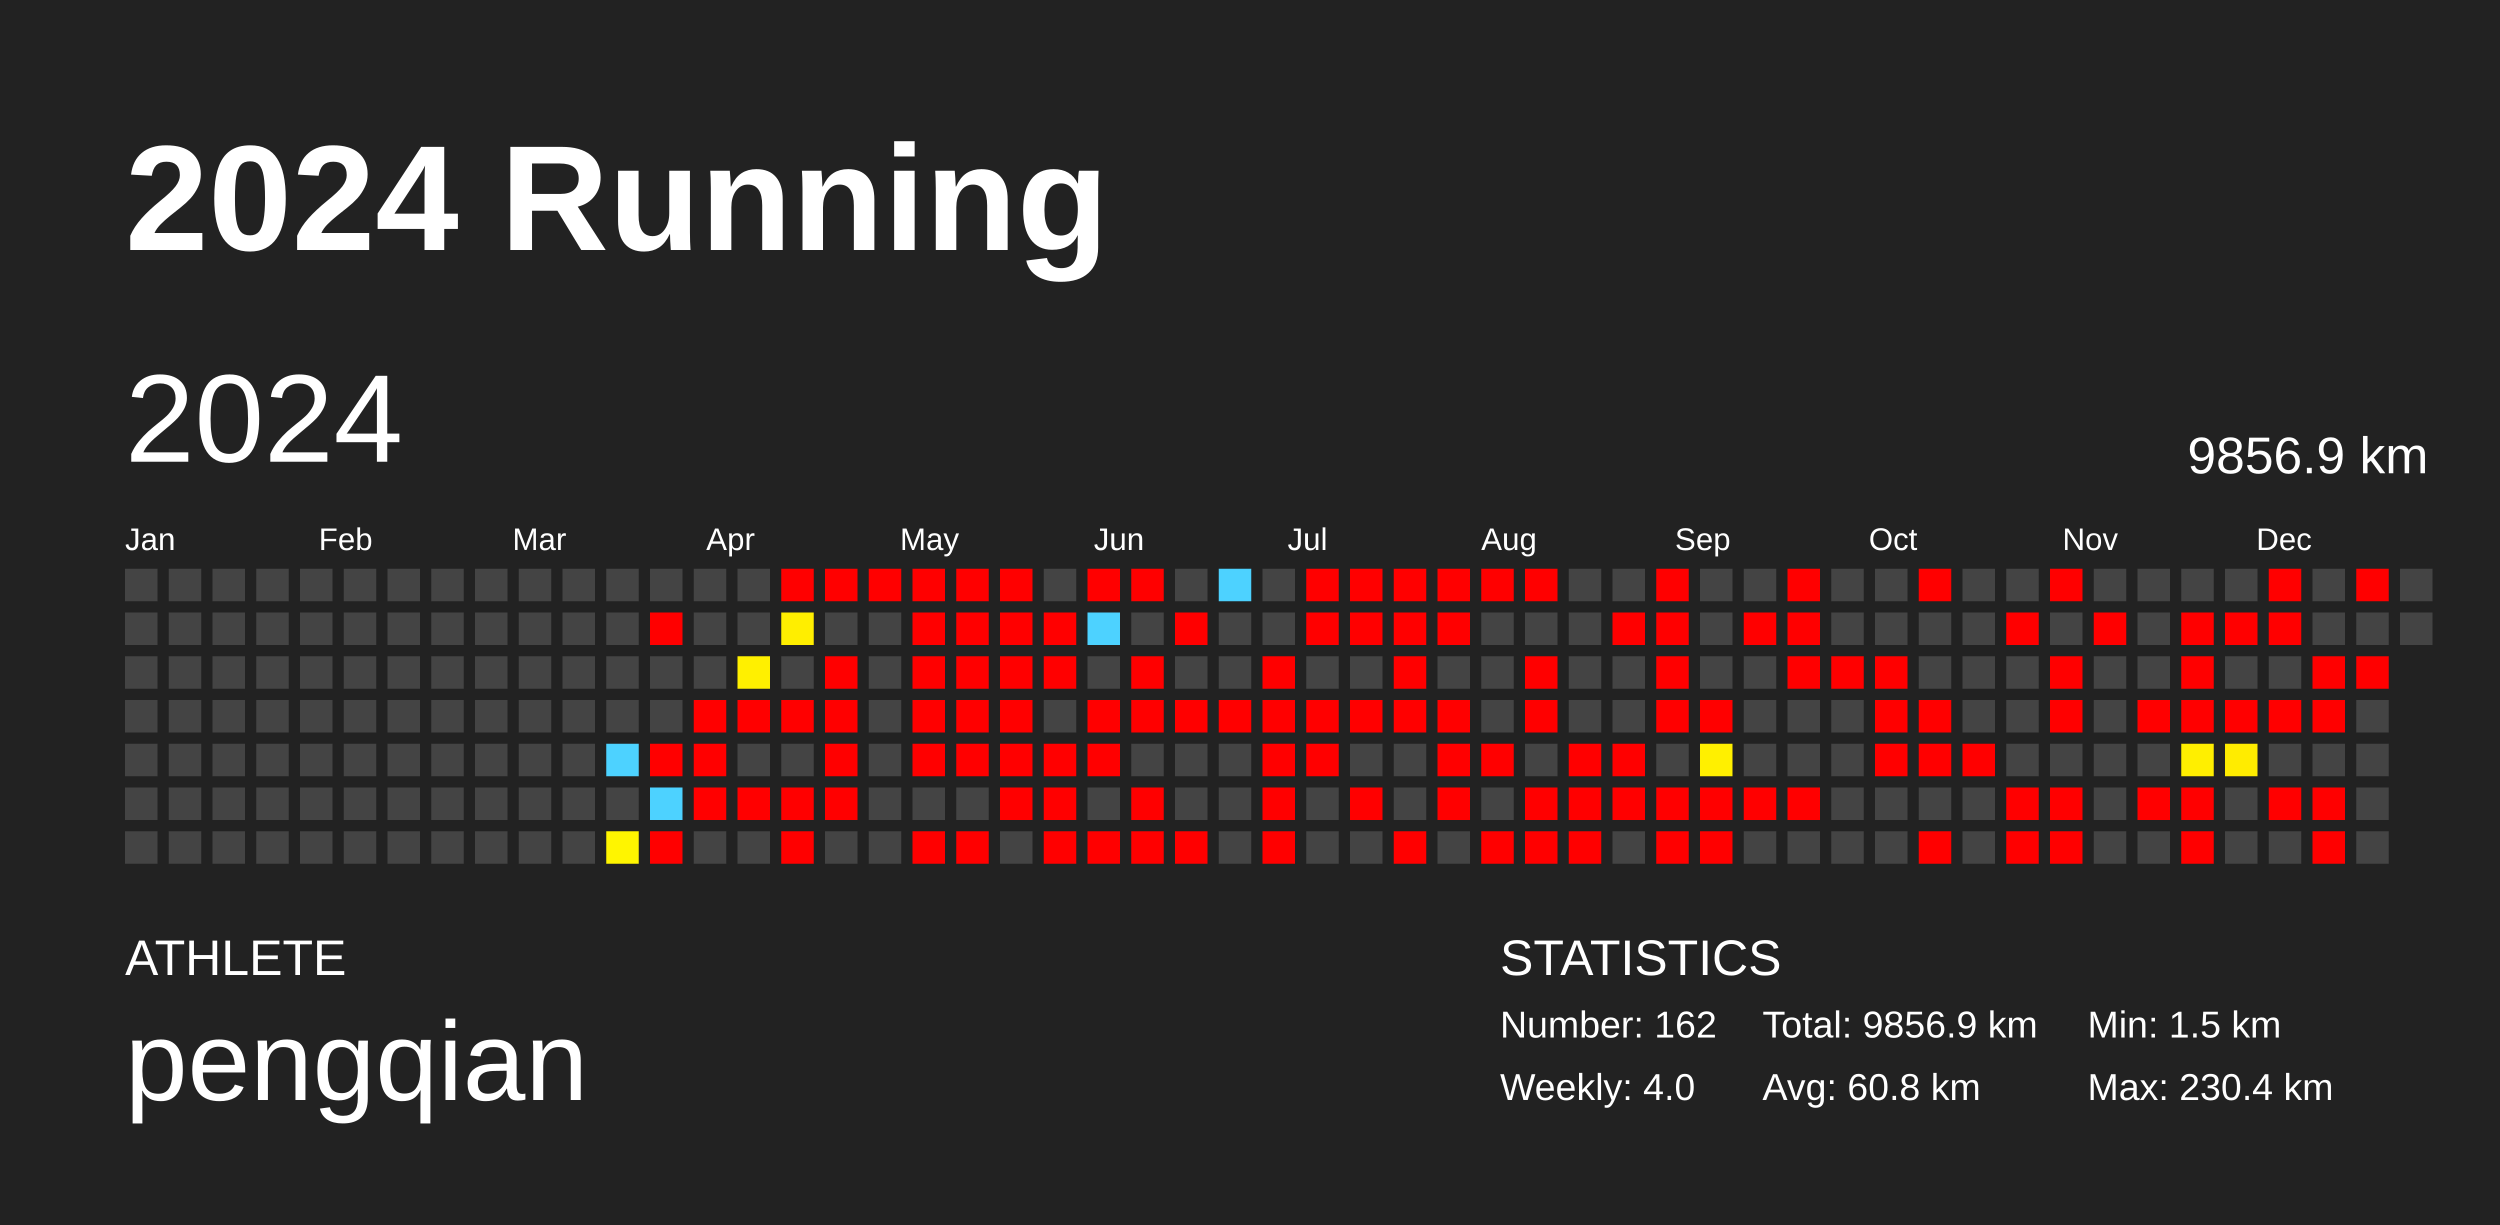
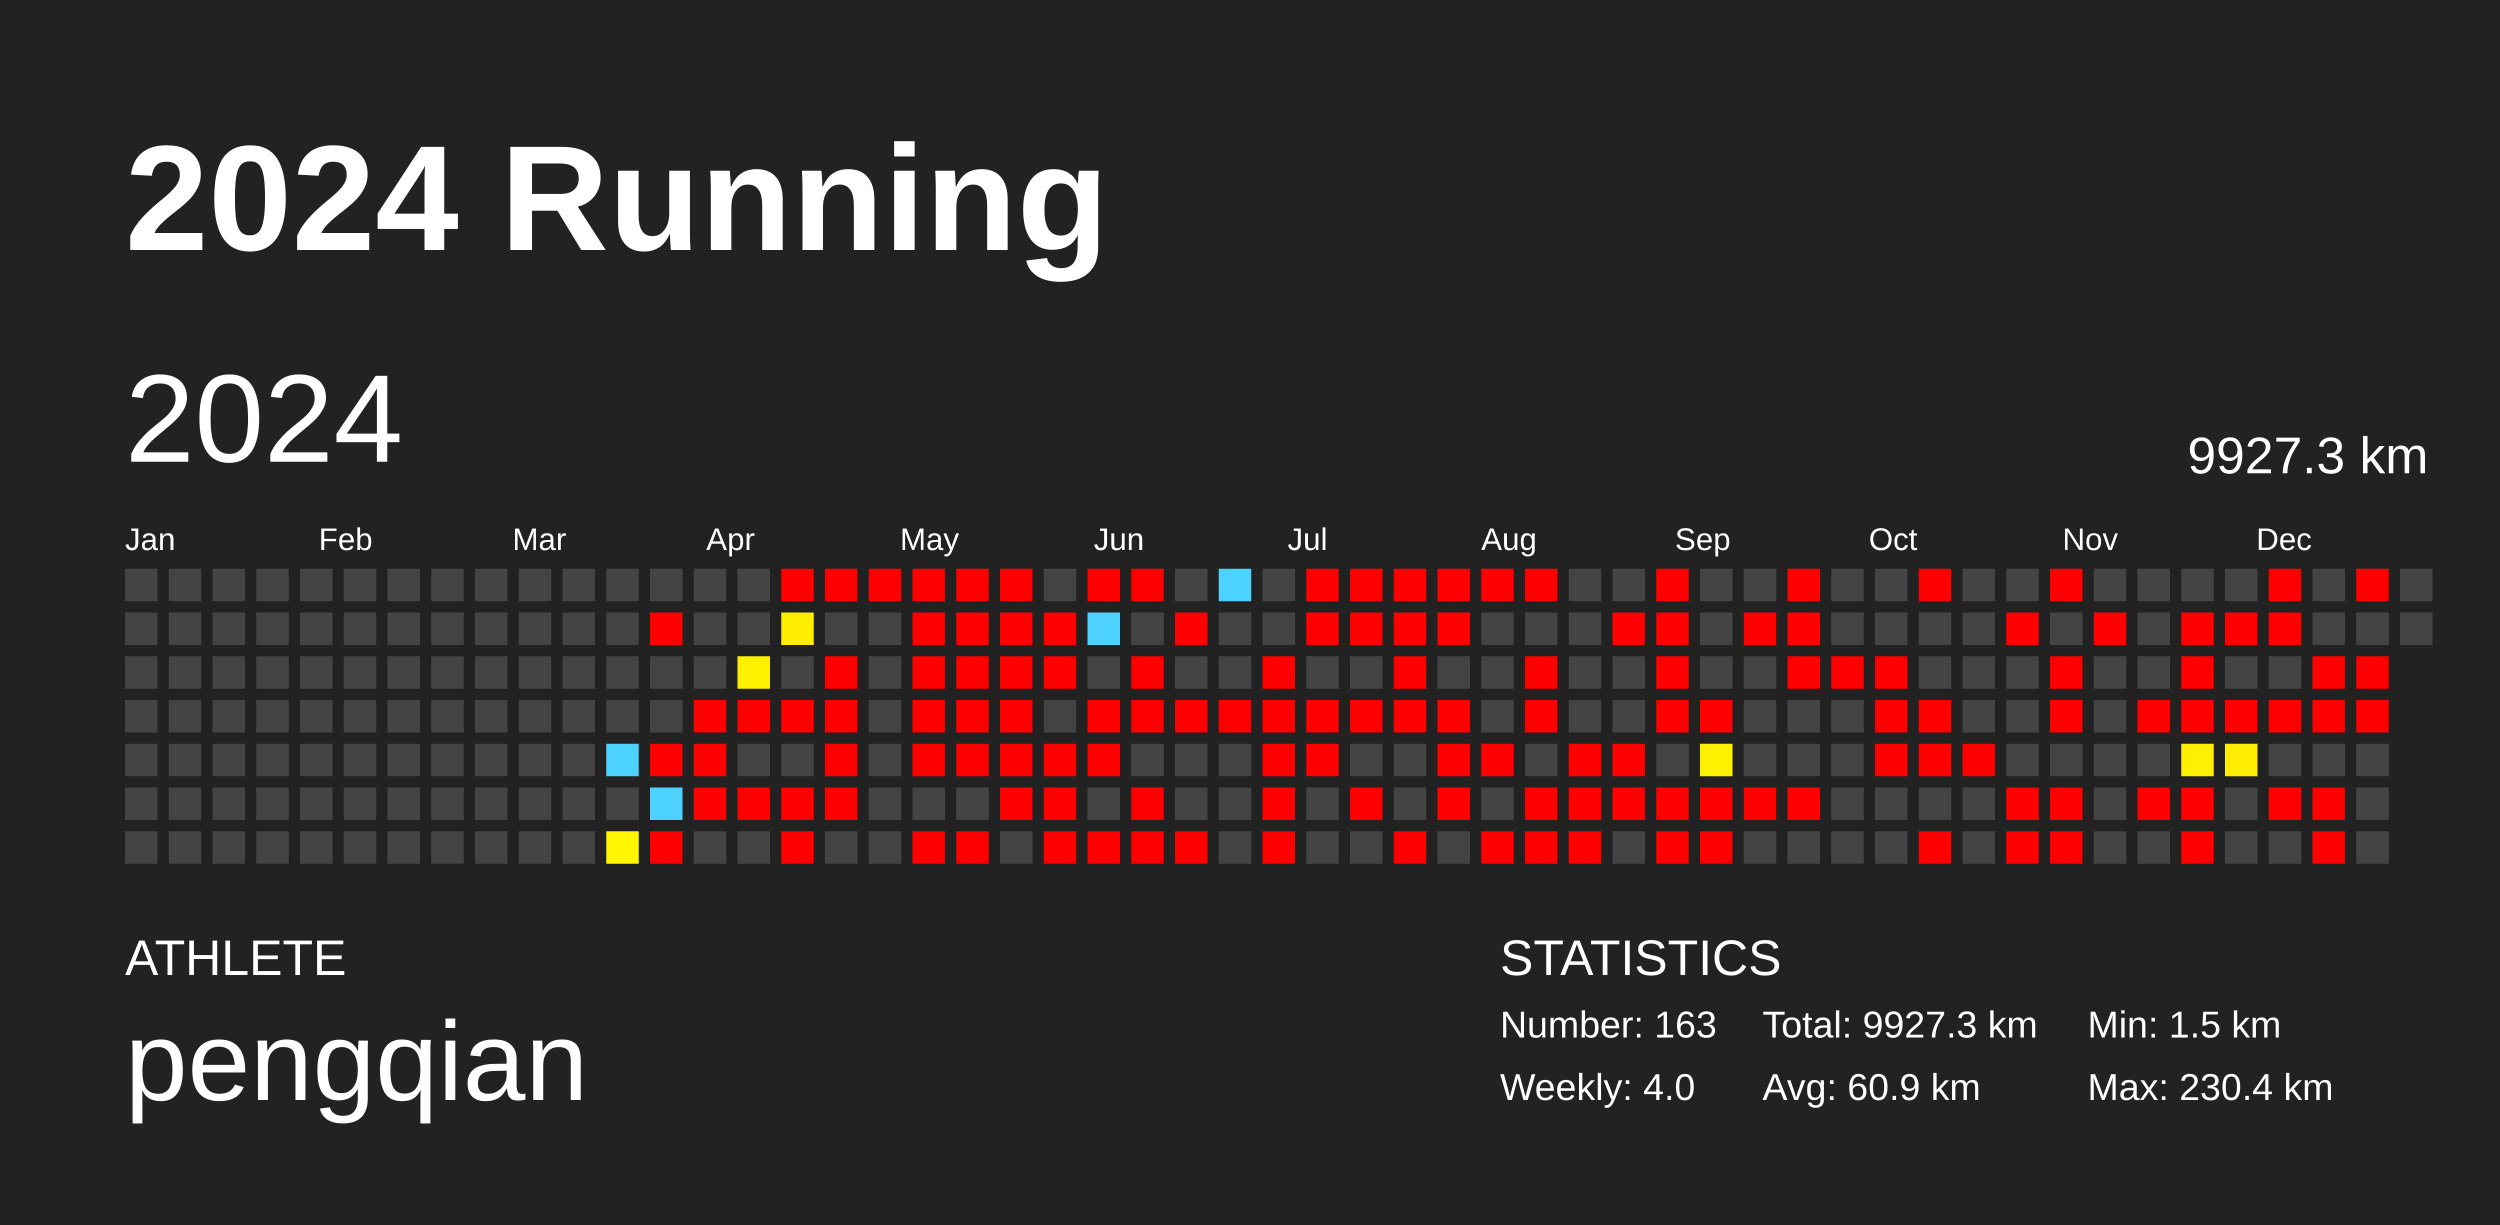
<svg xmlns="http://www.w3.org/2000/svg" baseProfile="full" height="98mm" version="1.1" viewBox="0,0,200,98" width="200mm">
  <defs />
  <rect fill="#222222" height="98" width="200" x="0" y="0" />
  <text fill="#FFFFFF" style="font-size:12px; font-family:Arial; font-weight:bold;" x="10" y="20">2024 Running</text>
  <text fill="#FFFFFF" style="font-size:4px; font-family:Arial" x="10" y="78">ATHLETE</text>
  <text fill="#FFFFFF" style="font-size:9px; font-family:Arial" x="10" y="88">pengqian</text>
  <text fill="#FFFFFF" style="font-size:4px; font-family:Arial" x="120" y="78">STATISTICS</text>
-   <text fill="#FFFFFF" style="font-size:3px; font-family:Arial" x="120" y="83">Number: 162</text>
+   <text fill="#FFFFFF" style="font-size:3px; font-family:Arial" x="120" y="83">Number: 163</text>
  <text fill="#FFFFFF" style="font-size:3px; font-family:Arial" x="120" y="88">Weekly: 4.0</text>
-   <text fill="#FFFFFF" style="font-size:3px; font-family:Arial" x="141" y="83">Total: 9856.9 km</text>
-   <text fill="#FFFFFF" style="font-size:3px; font-family:Arial" x="141" y="88">Avg: 60.8 km</text>
+   <text fill="#FFFFFF" style="font-size:3px; font-family:Arial" x="141" y="83">Total: 9927.3 km</text>
+   <text fill="#FFFFFF" style="font-size:3px; font-family:Arial" x="141" y="88">Avg: 60.9 km</text>
  <text fill="#FFFFFF" style="font-size:3px; font-family:Arial" x="167" y="83">Min: 1.5 km</text>
  <text fill="#FFFFFF" style="font-size:3px; font-family:Arial" x="167" y="88">Max: 230.4 km</text>
  <text dominant-baseline="hanging" fill="#FFFFFF" style="font-size:10.0px; font-family:Arial;" x="10" y="30">2024</text>
-   <text dominant-baseline="hanging" fill="#FFFFFF" style="font-size:4.125px; font-family:Arial;" x="175" y="35">9856.9 km</text>
+   <text dominant-baseline="hanging" fill="#FFFFFF" style="font-size:4.125px; font-family:Arial;" x="175" y="35">9927.3 km</text>
  <text fill="#FFFFFF" style="font-size:2.5px; font-family:Arial" x="10.0" y="44">Jan</text>
  <text fill="#FFFFFF" style="font-size:2.5px; font-family:Arial" x="25.5" y="44">Feb</text>
  <text fill="#FFFFFF" style="font-size:2.5px; font-family:Arial" x="41.0" y="44">Mar</text>
  <text fill="#FFFFFF" style="font-size:2.5px; font-family:Arial" x="56.5" y="44">Apr</text>
  <text fill="#FFFFFF" style="font-size:2.5px; font-family:Arial" x="72.0" y="44">May</text>
  <text fill="#FFFFFF" style="font-size:2.5px; font-family:Arial" x="87.5" y="44">Jun</text>
  <text fill="#FFFFFF" style="font-size:2.5px; font-family:Arial" x="103.0" y="44">Jul</text>
  <text fill="#FFFFFF" style="font-size:2.5px; font-family:Arial" x="118.5" y="44">Aug</text>
  <text fill="#FFFFFF" style="font-size:2.5px; font-family:Arial" x="134.0" y="44">Sep</text>
  <text fill="#FFFFFF" style="font-size:2.5px; font-family:Arial" x="149.5" y="44">Oct</text>
  <text fill="#FFFFFF" style="font-size:2.5px; font-family:Arial" x="165.0" y="44">Nov</text>
  <text fill="#FFFFFF" style="font-size:2.5px; font-family:Arial" x="180.5" y="44">Dec</text>
  <rect fill="#444444" height="2.6" width="2.6" x="10.0" y="45.5" />
  <rect fill="#444444" height="2.6" width="2.6" x="10.0" y="49.0" />
  <rect fill="#444444" height="2.6" width="2.6" x="10.0" y="52.5" />
  <rect fill="#444444" height="2.6" width="2.6" x="10.0" y="56.0" />
  <rect fill="#444444" height="2.6" width="2.6" x="10.0" y="59.5" />
  <rect fill="#444444" height="2.6" width="2.6" x="10.0" y="63.0" />
  <rect fill="#444444" height="2.6" width="2.6" x="10.0" y="66.5" />
  <rect fill="#444444" height="2.6" width="2.6" x="13.5" y="45.5" />
  <rect fill="#444444" height="2.6" width="2.6" x="13.5" y="49.0" />
  <rect fill="#444444" height="2.6" width="2.6" x="13.5" y="52.5" />
  <rect fill="#444444" height="2.6" width="2.6" x="13.5" y="56.0" />
  <rect fill="#444444" height="2.6" width="2.6" x="13.5" y="59.5" />
  <rect fill="#444444" height="2.6" width="2.6" x="13.5" y="63.0" />
  <rect fill="#444444" height="2.6" width="2.6" x="13.5" y="66.5" />
  <rect fill="#444444" height="2.6" width="2.6" x="17.0" y="45.5" />
  <rect fill="#444444" height="2.6" width="2.6" x="17.0" y="49.0" />
  <rect fill="#444444" height="2.6" width="2.6" x="17.0" y="52.5" />
  <rect fill="#444444" height="2.6" width="2.6" x="17.0" y="56.0" />
  <rect fill="#444444" height="2.6" width="2.6" x="17.0" y="59.5" />
  <rect fill="#444444" height="2.6" width="2.6" x="17.0" y="63.0" />
  <rect fill="#444444" height="2.6" width="2.6" x="17.0" y="66.5" />
  <rect fill="#444444" height="2.6" width="2.6" x="20.5" y="45.5" />
  <rect fill="#444444" height="2.6" width="2.6" x="20.5" y="49.0" />
  <rect fill="#444444" height="2.6" width="2.6" x="20.5" y="52.5" />
  <rect fill="#444444" height="2.6" width="2.6" x="20.5" y="56.0" />
  <rect fill="#444444" height="2.6" width="2.6" x="20.5" y="59.5" />
  <rect fill="#444444" height="2.6" width="2.6" x="20.5" y="63.0" />
  <rect fill="#444444" height="2.6" width="2.6" x="20.5" y="66.5" />
  <rect fill="#444444" height="2.6" width="2.6" x="24.0" y="45.5" />
  <rect fill="#444444" height="2.6" width="2.6" x="24.0" y="49.0" />
  <rect fill="#444444" height="2.6" width="2.6" x="24.0" y="52.5" />
  <rect fill="#444444" height="2.6" width="2.6" x="24.0" y="56.0" />
  <rect fill="#444444" height="2.6" width="2.6" x="24.0" y="59.5" />
  <rect fill="#444444" height="2.6" width="2.6" x="24.0" y="63.0" />
  <rect fill="#444444" height="2.6" width="2.6" x="24.0" y="66.5" />
  <rect fill="#444444" height="2.6" width="2.6" x="27.5" y="45.5" />
  <rect fill="#444444" height="2.6" width="2.6" x="27.5" y="49.0" />
  <rect fill="#444444" height="2.6" width="2.6" x="27.5" y="52.5" />
  <rect fill="#444444" height="2.6" width="2.6" x="27.5" y="56.0" />
  <rect fill="#444444" height="2.6" width="2.6" x="27.5" y="59.5" />
  <rect fill="#444444" height="2.6" width="2.6" x="27.5" y="63.0" />
  <rect fill="#444444" height="2.6" width="2.6" x="27.5" y="66.5" />
  <rect fill="#444444" height="2.6" width="2.6" x="31.0" y="45.5" />
  <rect fill="#444444" height="2.6" width="2.6" x="31.0" y="49.0" />
  <rect fill="#444444" height="2.6" width="2.6" x="31.0" y="52.5" />
  <rect fill="#444444" height="2.6" width="2.6" x="31.0" y="56.0" />
  <rect fill="#444444" height="2.6" width="2.6" x="31.0" y="59.5" />
  <rect fill="#444444" height="2.6" width="2.6" x="31.0" y="63.0" />
  <rect fill="#444444" height="2.6" width="2.6" x="31.0" y="66.5" />
  <rect fill="#444444" height="2.6" width="2.6" x="34.5" y="45.5" />
  <rect fill="#444444" height="2.6" width="2.6" x="34.5" y="49.0" />
  <rect fill="#444444" height="2.6" width="2.6" x="34.5" y="52.5" />
  <rect fill="#444444" height="2.6" width="2.6" x="34.5" y="56.0" />
  <rect fill="#444444" height="2.6" width="2.6" x="34.5" y="59.5" />
  <rect fill="#444444" height="2.6" width="2.6" x="34.5" y="63.0" />
  <rect fill="#444444" height="2.6" width="2.6" x="34.5" y="66.5" />
  <rect fill="#444444" height="2.6" width="2.6" x="38.0" y="45.5" />
  <rect fill="#444444" height="2.6" width="2.6" x="38.0" y="49.0" />
  <rect fill="#444444" height="2.6" width="2.6" x="38.0" y="52.5" />
  <rect fill="#444444" height="2.6" width="2.6" x="38.0" y="56.0" />
  <rect fill="#444444" height="2.6" width="2.6" x="38.0" y="59.5" />
  <rect fill="#444444" height="2.6" width="2.6" x="38.0" y="63.0" />
  <rect fill="#444444" height="2.6" width="2.6" x="38.0" y="66.5" />
  <rect fill="#444444" height="2.6" width="2.6" x="41.5" y="45.5" />
  <rect fill="#444444" height="2.6" width="2.6" x="41.5" y="49.0" />
  <rect fill="#444444" height="2.6" width="2.6" x="41.5" y="52.5" />
  <rect fill="#444444" height="2.6" width="2.6" x="41.5" y="56.0" />
  <rect fill="#444444" height="2.6" width="2.6" x="41.5" y="59.5" />
  <rect fill="#444444" height="2.6" width="2.6" x="41.5" y="63.0" />
  <rect fill="#444444" height="2.6" width="2.6" x="41.5" y="66.5" />
  <rect fill="#444444" height="2.6" width="2.6" x="45.0" y="45.5" />
  <rect fill="#444444" height="2.6" width="2.6" x="45.0" y="49.0" />
  <rect fill="#444444" height="2.6" width="2.6" x="45.0" y="52.5" />
  <rect fill="#444444" height="2.6" width="2.6" x="45.0" y="56.0" />
  <rect fill="#444444" height="2.6" width="2.6" x="45.0" y="59.5" />
  <rect fill="#444444" height="2.6" width="2.6" x="45.0" y="63.0" />
  <rect fill="#444444" height="2.6" width="2.6" x="45.0" y="66.5" />
  <rect fill="#444444" height="2.6" width="2.6" x="48.5" y="45.5" />
  <rect fill="#444444" height="2.6" width="2.6" x="48.5" y="49.0" />
  <rect fill="#444444" height="2.6" width="2.6" x="48.5" y="52.5" />
  <rect fill="#444444" height="2.6" width="2.6" x="48.5" y="56.0" />
  <rect fill="#4dd2ff" height="2.6" width="2.6" x="48.5" y="59.5" />
  <rect fill="#444444" height="2.6" width="2.6" x="48.5" y="63.0" />
  <rect fill="#fff500" height="2.6" width="2.6" x="48.5" y="66.5" />
  <rect fill="#444444" height="2.6" width="2.6" x="52.0" y="45.5" />
  <rect fill="red" height="2.6" width="2.6" x="52.0" y="49.0" />
  <rect fill="#444444" height="2.6" width="2.6" x="52.0" y="52.5" />
  <rect fill="#444444" height="2.6" width="2.6" x="52.0" y="56.0" />
  <rect fill="red" height="2.6" width="2.6" x="52.0" y="59.5" />
  <rect fill="#4dd2ff" height="2.6" width="2.6" x="52.0" y="63.0" />
  <rect fill="red" height="2.6" width="2.6" x="52.0" y="66.5" />
  <rect fill="#444444" height="2.6" width="2.6" x="55.5" y="45.5" />
  <rect fill="#444444" height="2.6" width="2.6" x="55.5" y="49.0" />
  <rect fill="#444444" height="2.6" width="2.6" x="55.5" y="52.5" />
  <rect fill="red" height="2.6" width="2.6" x="55.5" y="56.0" />
  <rect fill="red" height="2.6" width="2.6" x="55.5" y="59.5" />
  <rect fill="red" height="2.6" width="2.6" x="55.5" y="63.0" />
  <rect fill="#444444" height="2.6" width="2.6" x="55.5" y="66.5" />
  <rect fill="#444444" height="2.6" width="2.6" x="59.0" y="45.5" />
  <rect fill="#444444" height="2.6" width="2.6" x="59.0" y="49.0" />
  <rect fill="#fff000" height="2.6" width="2.6" x="59.0" y="52.5" />
  <rect fill="red" height="2.6" width="2.6" x="59.0" y="56.0" />
  <rect fill="#444444" height="2.6" width="2.6" x="59.0" y="59.5" />
  <rect fill="red" height="2.6" width="2.6" x="59.0" y="63.0" />
  <rect fill="#444444" height="2.6" width="2.6" x="59.0" y="66.5" />
  <rect fill="red" height="2.6" width="2.6" x="62.5" y="45.5" />
  <rect fill="#ffee00" height="2.6" width="2.6" x="62.5" y="49.0" />
  <rect fill="#444444" height="2.6" width="2.6" x="62.5" y="52.5" />
  <rect fill="red" height="2.6" width="2.6" x="62.5" y="56.0" />
  <rect fill="#444444" height="2.6" width="2.6" x="62.5" y="59.5" />
  <rect fill="red" height="2.6" width="2.6" x="62.5" y="63.0" />
  <rect fill="red" height="2.6" width="2.6" x="62.5" y="66.5" />
  <rect fill="red" height="2.6" width="2.6" x="66.0" y="45.5" />
  <rect fill="#444444" height="2.6" width="2.6" x="66.0" y="49.0" />
  <rect fill="red" height="2.6" width="2.6" x="66.0" y="52.5" />
  <rect fill="red" height="2.6" width="2.6" x="66.0" y="56.0" />
  <rect fill="red" height="2.6" width="2.6" x="66.0" y="59.5" />
  <rect fill="red" height="2.6" width="2.6" x="66.0" y="63.0" />
  <rect fill="#444444" height="2.6" width="2.6" x="66.0" y="66.5" />
  <rect fill="red" height="2.6" width="2.6" x="69.5" y="45.5" />
  <rect fill="#444444" height="2.6" width="2.6" x="69.5" y="49.0" />
  <rect fill="#444444" height="2.6" width="2.6" x="69.5" y="52.5" />
  <rect fill="#444444" height="2.6" width="2.6" x="69.5" y="56.0" />
  <rect fill="#444444" height="2.6" width="2.6" x="69.5" y="59.5" />
  <rect fill="#444444" height="2.6" width="2.6" x="69.5" y="63.0" />
  <rect fill="#444444" height="2.6" width="2.6" x="69.5" y="66.5" />
  <rect fill="red" height="2.6" width="2.6" x="73.0" y="45.5" />
  <rect fill="red" height="2.6" width="2.6" x="73.0" y="49.0" />
  <rect fill="red" height="2.6" width="2.6" x="73.0" y="52.5" />
  <rect fill="red" height="2.6" width="2.6" x="73.0" y="56.0" />
  <rect fill="red" height="2.6" width="2.6" x="73.0" y="59.5" />
  <rect fill="#444444" height="2.6" width="2.6" x="73.0" y="63.0" />
  <rect fill="red" height="2.6" width="2.6" x="73.0" y="66.5" />
  <rect fill="red" height="2.6" width="2.6" x="76.5" y="45.5" />
  <rect fill="red" height="2.6" width="2.6" x="76.5" y="49.0" />
  <rect fill="red" height="2.6" width="2.6" x="76.5" y="52.5" />
  <rect fill="red" height="2.6" width="2.6" x="76.5" y="56.0" />
  <rect fill="red" height="2.6" width="2.6" x="76.5" y="59.5" />
  <rect fill="#444444" height="2.6" width="2.6" x="76.5" y="63.0" />
  <rect fill="red" height="2.6" width="2.6" x="76.5" y="66.5" />
  <rect fill="red" height="2.6" width="2.6" x="80.0" y="45.5" />
  <rect fill="red" height="2.6" width="2.6" x="80.0" y="49.0" />
  <rect fill="red" height="2.6" width="2.6" x="80.0" y="52.5" />
  <rect fill="red" height="2.6" width="2.6" x="80.0" y="56.0" />
  <rect fill="red" height="2.6" width="2.6" x="80.0" y="59.5" />
  <rect fill="red" height="2.6" width="2.6" x="80.0" y="63.0" />
  <rect fill="#444444" height="2.6" width="2.6" x="80.0" y="66.5" />
  <rect fill="#444444" height="2.6" width="2.6" x="83.5" y="45.5" />
  <rect fill="red" height="2.6" width="2.6" x="83.5" y="49.0" />
  <rect fill="red" height="2.6" width="2.6" x="83.5" y="52.5" />
  <rect fill="#444444" height="2.6" width="2.6" x="83.5" y="56.0" />
  <rect fill="red" height="2.6" width="2.6" x="83.5" y="59.5" />
  <rect fill="red" height="2.6" width="2.6" x="83.5" y="63.0" />
  <rect fill="red" height="2.6" width="2.6" x="83.5" y="66.5" />
  <rect fill="red" height="2.6" width="2.6" x="87.0" y="45.5" />
  <rect fill="#4dd2ff" height="2.6" width="2.6" x="87.0" y="49.0" />
  <rect fill="#444444" height="2.6" width="2.6" x="87.0" y="52.5" />
  <rect fill="red" height="2.6" width="2.6" x="87.0" y="56.0" />
  <rect fill="red" height="2.6" width="2.6" x="87.0" y="59.5" />
  <rect fill="#444444" height="2.6" width="2.6" x="87.0" y="63.0" />
  <rect fill="red" height="2.6" width="2.6" x="87.0" y="66.5" />
  <rect fill="red" height="2.6" width="2.6" x="90.5" y="45.5" />
  <rect fill="#444444" height="2.6" width="2.6" x="90.5" y="49.0" />
  <rect fill="red" height="2.6" width="2.6" x="90.5" y="52.5" />
  <rect fill="red" height="2.6" width="2.6" x="90.5" y="56.0" />
  <rect fill="#444444" height="2.6" width="2.6" x="90.5" y="59.5" />
  <rect fill="red" height="2.6" width="2.6" x="90.5" y="63.0" />
  <rect fill="red" height="2.6" width="2.6" x="90.5" y="66.5" />
  <rect fill="#444444" height="2.6" width="2.6" x="94.0" y="45.5" />
  <rect fill="red" height="2.6" width="2.6" x="94.0" y="49.0" />
  <rect fill="#444444" height="2.6" width="2.6" x="94.0" y="52.5" />
  <rect fill="red" height="2.6" width="2.6" x="94.0" y="56.0" />
  <rect fill="#444444" height="2.6" width="2.6" x="94.0" y="59.5" />
  <rect fill="#444444" height="2.6" width="2.6" x="94.0" y="63.0" />
  <rect fill="red" height="2.6" width="2.6" x="94.0" y="66.5" />
  <rect fill="#4dd2ff" height="2.6" width="2.6" x="97.5" y="45.5" />
  <rect fill="#444444" height="2.6" width="2.6" x="97.5" y="49.0" />
  <rect fill="#444444" height="2.6" width="2.6" x="97.5" y="52.5" />
  <rect fill="red" height="2.6" width="2.6" x="97.5" y="56.0" />
  <rect fill="#444444" height="2.6" width="2.6" x="97.5" y="59.5" />
  <rect fill="#444444" height="2.6" width="2.6" x="97.5" y="63.0" />
  <rect fill="#444444" height="2.6" width="2.6" x="97.5" y="66.5" />
  <rect fill="#444444" height="2.6" width="2.6" x="101.0" y="45.5" />
  <rect fill="#444444" height="2.6" width="2.6" x="101.0" y="49.0" />
  <rect fill="red" height="2.6" width="2.6" x="101.0" y="52.5" />
  <rect fill="red" height="2.6" width="2.6" x="101.0" y="56.0" />
  <rect fill="red" height="2.6" width="2.6" x="101.0" y="59.5" />
  <rect fill="red" height="2.6" width="2.6" x="101.0" y="63.0" />
  <rect fill="red" height="2.6" width="2.6" x="101.0" y="66.5" />
  <rect fill="red" height="2.6" width="2.6" x="104.5" y="45.5" />
  <rect fill="red" height="2.6" width="2.6" x="104.5" y="49.0" />
  <rect fill="#444444" height="2.6" width="2.6" x="104.5" y="52.5" />
  <rect fill="red" height="2.6" width="2.6" x="104.5" y="56.0" />
  <rect fill="red" height="2.6" width="2.6" x="104.5" y="59.5" />
  <rect fill="#444444" height="2.6" width="2.6" x="104.5" y="63.0" />
  <rect fill="#444444" height="2.6" width="2.6" x="104.5" y="66.5" />
  <rect fill="red" height="2.6" width="2.6" x="108.0" y="45.5" />
  <rect fill="red" height="2.6" width="2.6" x="108.0" y="49.0" />
  <rect fill="#444444" height="2.6" width="2.6" x="108.0" y="52.5" />
  <rect fill="red" height="2.6" width="2.6" x="108.0" y="56.0" />
  <rect fill="#444444" height="2.6" width="2.6" x="108.0" y="59.5" />
  <rect fill="red" height="2.6" width="2.6" x="108.0" y="63.0" />
  <rect fill="#444444" height="2.6" width="2.6" x="108.0" y="66.5" />
  <rect fill="red" height="2.6" width="2.6" x="111.5" y="45.5" />
  <rect fill="red" height="2.6" width="2.6" x="111.5" y="49.0" />
  <rect fill="red" height="2.6" width="2.6" x="111.5" y="52.5" />
  <rect fill="red" height="2.6" width="2.6" x="111.5" y="56.0" />
  <rect fill="#444444" height="2.6" width="2.6" x="111.5" y="59.5" />
  <rect fill="#444444" height="2.6" width="2.6" x="111.5" y="63.0" />
  <rect fill="red" height="2.6" width="2.6" x="111.5" y="66.5" />
  <rect fill="red" height="2.6" width="2.6" x="115.0" y="45.5" />
  <rect fill="red" height="2.6" width="2.6" x="115.0" y="49.0" />
  <rect fill="#444444" height="2.6" width="2.6" x="115.0" y="52.5" />
  <rect fill="red" height="2.6" width="2.6" x="115.0" y="56.0" />
  <rect fill="red" height="2.6" width="2.6" x="115.0" y="59.5" />
  <rect fill="red" height="2.6" width="2.6" x="115.0" y="63.0" />
  <rect fill="#444444" height="2.6" width="2.6" x="115.0" y="66.5" />
  <rect fill="red" height="2.6" width="2.6" x="118.5" y="45.5" />
  <rect fill="#444444" height="2.6" width="2.6" x="118.5" y="49.0" />
  <rect fill="#444444" height="2.6" width="2.6" x="118.5" y="52.5" />
  <rect fill="#444444" height="2.6" width="2.6" x="118.5" y="56.0" />
  <rect fill="red" height="2.6" width="2.6" x="118.5" y="59.5" />
  <rect fill="#444444" height="2.6" width="2.6" x="118.5" y="63.0" />
  <rect fill="red" height="2.6" width="2.6" x="118.5" y="66.5" />
  <rect fill="red" height="2.6" width="2.6" x="122.0" y="45.5" />
  <rect fill="#444444" height="2.6" width="2.6" x="122.0" y="49.0" />
  <rect fill="red" height="2.6" width="2.6" x="122.0" y="52.5" />
  <rect fill="red" height="2.6" width="2.6" x="122.0" y="56.0" />
  <rect fill="#444444" height="2.6" width="2.6" x="122.0" y="59.5" />
  <rect fill="red" height="2.6" width="2.6" x="122.0" y="63.0" />
  <rect fill="red" height="2.6" width="2.6" x="122.0" y="66.5" />
  <rect fill="#444444" height="2.6" width="2.6" x="125.5" y="45.5" />
  <rect fill="#444444" height="2.6" width="2.6" x="125.5" y="49.0" />
  <rect fill="#444444" height="2.6" width="2.6" x="125.5" y="52.5" />
  <rect fill="#444444" height="2.6" width="2.6" x="125.5" y="56.0" />
  <rect fill="red" height="2.6" width="2.6" x="125.5" y="59.5" />
  <rect fill="red" height="2.6" width="2.6" x="125.5" y="63.0" />
  <rect fill="red" height="2.6" width="2.6" x="125.5" y="66.5" />
  <rect fill="#444444" height="2.6" width="2.6" x="129.0" y="45.5" />
  <rect fill="red" height="2.6" width="2.6" x="129.0" y="49.0" />
  <rect fill="#444444" height="2.6" width="2.6" x="129.0" y="52.5" />
  <rect fill="#444444" height="2.6" width="2.6" x="129.0" y="56.0" />
  <rect fill="red" height="2.6" width="2.6" x="129.0" y="59.5" />
  <rect fill="red" height="2.6" width="2.6" x="129.0" y="63.0" />
  <rect fill="#444444" height="2.6" width="2.6" x="129.0" y="66.5" />
  <rect fill="red" height="2.6" width="2.6" x="132.5" y="45.5" />
  <rect fill="red" height="2.6" width="2.6" x="132.5" y="49.0" />
  <rect fill="red" height="2.6" width="2.6" x="132.5" y="52.5" />
  <rect fill="red" height="2.6" width="2.6" x="132.5" y="56.0" />
  <rect fill="#444444" height="2.6" width="2.6" x="132.5" y="59.5" />
  <rect fill="red" height="2.6" width="2.6" x="132.5" y="63.0" />
  <rect fill="red" height="2.6" width="2.6" x="132.5" y="66.5" />
  <rect fill="#444444" height="2.6" width="2.6" x="136.0" y="45.5" />
  <rect fill="#444444" height="2.6" width="2.6" x="136.0" y="49.0" />
  <rect fill="#444444" height="2.6" width="2.6" x="136.0" y="52.5" />
  <rect fill="red" height="2.6" width="2.6" x="136.0" y="56.0" />
  <rect fill="#fff000" height="2.6" width="2.6" x="136.0" y="59.5" />
  <rect fill="red" height="2.6" width="2.6" x="136.0" y="63.0" />
  <rect fill="red" height="2.6" width="2.6" x="136.0" y="66.5" />
  <rect fill="#444444" height="2.6" width="2.6" x="139.5" y="45.5" />
  <rect fill="red" height="2.6" width="2.6" x="139.5" y="49.0" />
  <rect fill="#444444" height="2.6" width="2.6" x="139.5" y="52.5" />
  <rect fill="#444444" height="2.6" width="2.6" x="139.5" y="56.0" />
  <rect fill="#444444" height="2.6" width="2.6" x="139.5" y="59.5" />
  <rect fill="red" height="2.6" width="2.6" x="139.5" y="63.0" />
  <rect fill="#444444" height="2.6" width="2.6" x="139.5" y="66.5" />
  <rect fill="red" height="2.6" width="2.6" x="143.0" y="45.5" />
  <rect fill="red" height="2.6" width="2.6" x="143.0" y="49.0" />
  <rect fill="red" height="2.6" width="2.6" x="143.0" y="52.5" />
  <rect fill="#444444" height="2.6" width="2.6" x="143.0" y="56.0" />
  <rect fill="#444444" height="2.6" width="2.6" x="143.0" y="59.5" />
  <rect fill="red" height="2.6" width="2.6" x="143.0" y="63.0" />
  <rect fill="#444444" height="2.6" width="2.6" x="143.0" y="66.5" />
  <rect fill="#444444" height="2.6" width="2.6" x="146.5" y="45.5" />
  <rect fill="#444444" height="2.6" width="2.6" x="146.5" y="49.0" />
  <rect fill="red" height="2.6" width="2.6" x="146.5" y="52.5" />
  <rect fill="#444444" height="2.6" width="2.6" x="146.5" y="56.0" />
  <rect fill="#444444" height="2.6" width="2.6" x="146.5" y="59.5" />
  <rect fill="#444444" height="2.6" width="2.6" x="146.5" y="63.0" />
  <rect fill="#444444" height="2.6" width="2.6" x="146.5" y="66.5" />
  <rect fill="#444444" height="2.6" width="2.6" x="150.0" y="45.5" />
  <rect fill="#444444" height="2.6" width="2.6" x="150.0" y="49.0" />
  <rect fill="red" height="2.6" width="2.6" x="150.0" y="52.5" />
  <rect fill="red" height="2.6" width="2.6" x="150.0" y="56.0" />
  <rect fill="red" height="2.6" width="2.6" x="150.0" y="59.5" />
  <rect fill="#444444" height="2.6" width="2.6" x="150.0" y="63.0" />
  <rect fill="#444444" height="2.6" width="2.6" x="150.0" y="66.5" />
  <rect fill="red" height="2.6" width="2.6" x="153.5" y="45.5" />
  <rect fill="#444444" height="2.6" width="2.6" x="153.5" y="49.0" />
  <rect fill="#444444" height="2.6" width="2.6" x="153.5" y="52.5" />
  <rect fill="red" height="2.6" width="2.6" x="153.5" y="56.0" />
  <rect fill="red" height="2.6" width="2.6" x="153.5" y="59.5" />
  <rect fill="#444444" height="2.6" width="2.6" x="153.5" y="63.0" />
  <rect fill="red" height="2.6" width="2.6" x="153.5" y="66.5" />
  <rect fill="#444444" height="2.6" width="2.6" x="157.0" y="45.5" />
  <rect fill="#444444" height="2.6" width="2.6" x="157.0" y="49.0" />
  <rect fill="#444444" height="2.6" width="2.6" x="157.0" y="52.5" />
  <rect fill="#444444" height="2.6" width="2.6" x="157.0" y="56.0" />
  <rect fill="red" height="2.6" width="2.6" x="157.0" y="59.5" />
  <rect fill="#444444" height="2.6" width="2.6" x="157.0" y="63.0" />
  <rect fill="#444444" height="2.6" width="2.6" x="157.0" y="66.5" />
  <rect fill="#444444" height="2.6" width="2.6" x="160.5" y="45.5" />
  <rect fill="red" height="2.6" width="2.6" x="160.5" y="49.0" />
  <rect fill="#444444" height="2.6" width="2.6" x="160.5" y="52.5" />
  <rect fill="#444444" height="2.6" width="2.6" x="160.5" y="56.0" />
  <rect fill="#444444" height="2.6" width="2.6" x="160.5" y="59.5" />
  <rect fill="red" height="2.6" width="2.6" x="160.5" y="63.0" />
  <rect fill="red" height="2.6" width="2.6" x="160.5" y="66.5" />
  <rect fill="red" height="2.6" width="2.6" x="164.0" y="45.5" />
  <rect fill="#444444" height="2.6" width="2.6" x="164.0" y="49.0" />
  <rect fill="red" height="2.6" width="2.6" x="164.0" y="52.5" />
  <rect fill="red" height="2.6" width="2.6" x="164.0" y="56.0" />
  <rect fill="#444444" height="2.6" width="2.6" x="164.0" y="59.5" />
  <rect fill="red" height="2.6" width="2.6" x="164.0" y="63.0" />
  <rect fill="red" height="2.6" width="2.6" x="164.0" y="66.5" />
  <rect fill="#444444" height="2.6" width="2.6" x="167.5" y="45.5" />
  <rect fill="red" height="2.6" width="2.6" x="167.5" y="49.0" />
  <rect fill="#444444" height="2.6" width="2.6" x="167.5" y="52.5" />
  <rect fill="#444444" height="2.6" width="2.6" x="167.5" y="56.0" />
  <rect fill="#444444" height="2.6" width="2.6" x="167.5" y="59.5" />
  <rect fill="#444444" height="2.6" width="2.6" x="167.5" y="63.0" />
  <rect fill="#444444" height="2.6" width="2.6" x="167.5" y="66.5" />
  <rect fill="#444444" height="2.6" width="2.6" x="171.0" y="45.5" />
  <rect fill="#444444" height="2.6" width="2.6" x="171.0" y="49.0" />
  <rect fill="#444444" height="2.6" width="2.6" x="171.0" y="52.5" />
  <rect fill="red" height="2.6" width="2.6" x="171.0" y="56.0" />
  <rect fill="#444444" height="2.6" width="2.6" x="171.0" y="59.5" />
  <rect fill="red" height="2.6" width="2.6" x="171.0" y="63.0" />
  <rect fill="#444444" height="2.6" width="2.6" x="171.0" y="66.5" />
  <rect fill="#444444" height="2.6" width="2.6" x="174.5" y="45.5" />
  <rect fill="red" height="2.6" width="2.6" x="174.5" y="49.0" />
  <rect fill="red" height="2.6" width="2.6" x="174.5" y="52.5" />
  <rect fill="red" height="2.6" width="2.6" x="174.5" y="56.0" />
  <rect fill="#ffef00" height="2.6" width="2.6" x="174.5" y="59.5" />
  <rect fill="red" height="2.6" width="2.6" x="174.5" y="63.0" />
  <rect fill="red" height="2.6" width="2.6" x="174.5" y="66.5" />
  <rect fill="#444444" height="2.6" width="2.6" x="178.0" y="45.5" />
  <rect fill="red" height="2.6" width="2.6" x="178.0" y="49.0" />
  <rect fill="#444444" height="2.6" width="2.6" x="178.0" y="52.5" />
  <rect fill="red" height="2.6" width="2.6" x="178.0" y="56.0" />
  <rect fill="#ffec00" height="2.6" width="2.6" x="178.0" y="59.5" />
  <rect fill="#444444" height="2.6" width="2.6" x="178.0" y="63.0" />
  <rect fill="#444444" height="2.6" width="2.6" x="178.0" y="66.5" />
  <rect fill="red" height="2.6" width="2.6" x="181.5" y="45.5" />
  <rect fill="red" height="2.6" width="2.6" x="181.5" y="49.0" />
  <rect fill="#444444" height="2.6" width="2.6" x="181.5" y="52.5" />
  <rect fill="red" height="2.6" width="2.6" x="181.5" y="56.0" />
  <rect fill="#444444" height="2.6" width="2.6" x="181.5" y="59.5" />
  <rect fill="red" height="2.6" width="2.6" x="181.5" y="63.0" />
  <rect fill="#444444" height="2.6" width="2.6" x="181.5" y="66.5" />
  <rect fill="#444444" height="2.6" width="2.6" x="185.0" y="45.5" />
  <rect fill="#444444" height="2.6" width="2.6" x="185.0" y="49.0" />
  <rect fill="red" height="2.6" width="2.6" x="185.0" y="52.5" />
  <rect fill="red" height="2.6" width="2.6" x="185.0" y="56.0" />
  <rect fill="#444444" height="2.6" width="2.6" x="185.0" y="59.5" />
  <rect fill="red" height="2.6" width="2.6" x="185.0" y="63.0" />
  <rect fill="red" height="2.6" width="2.6" x="185.0" y="66.5" />
  <rect fill="red" height="2.6" width="2.6" x="188.5" y="45.5" />
  <rect fill="#444444" height="2.6" width="2.6" x="188.5" y="49.0" />
  <rect fill="red" height="2.6" width="2.6" x="188.5" y="52.5" />
-   <rect fill="#444444" height="2.6" width="2.6" x="188.5" y="56.0" />
+   <rect fill="red" height="2.6" width="2.6" x="188.5" y="56.0" />
  <rect fill="#444444" height="2.6" width="2.6" x="188.5" y="59.5" />
  <rect fill="#444444" height="2.6" width="2.6" x="188.5" y="63.0" />
  <rect fill="#444444" height="2.6" width="2.6" x="188.5" y="66.5" />
  <rect fill="#444444" height="2.6" width="2.6" x="192.0" y="45.5" />
  <rect fill="#444444" height="2.6" width="2.6" x="192.0" y="49.0" />
</svg>
